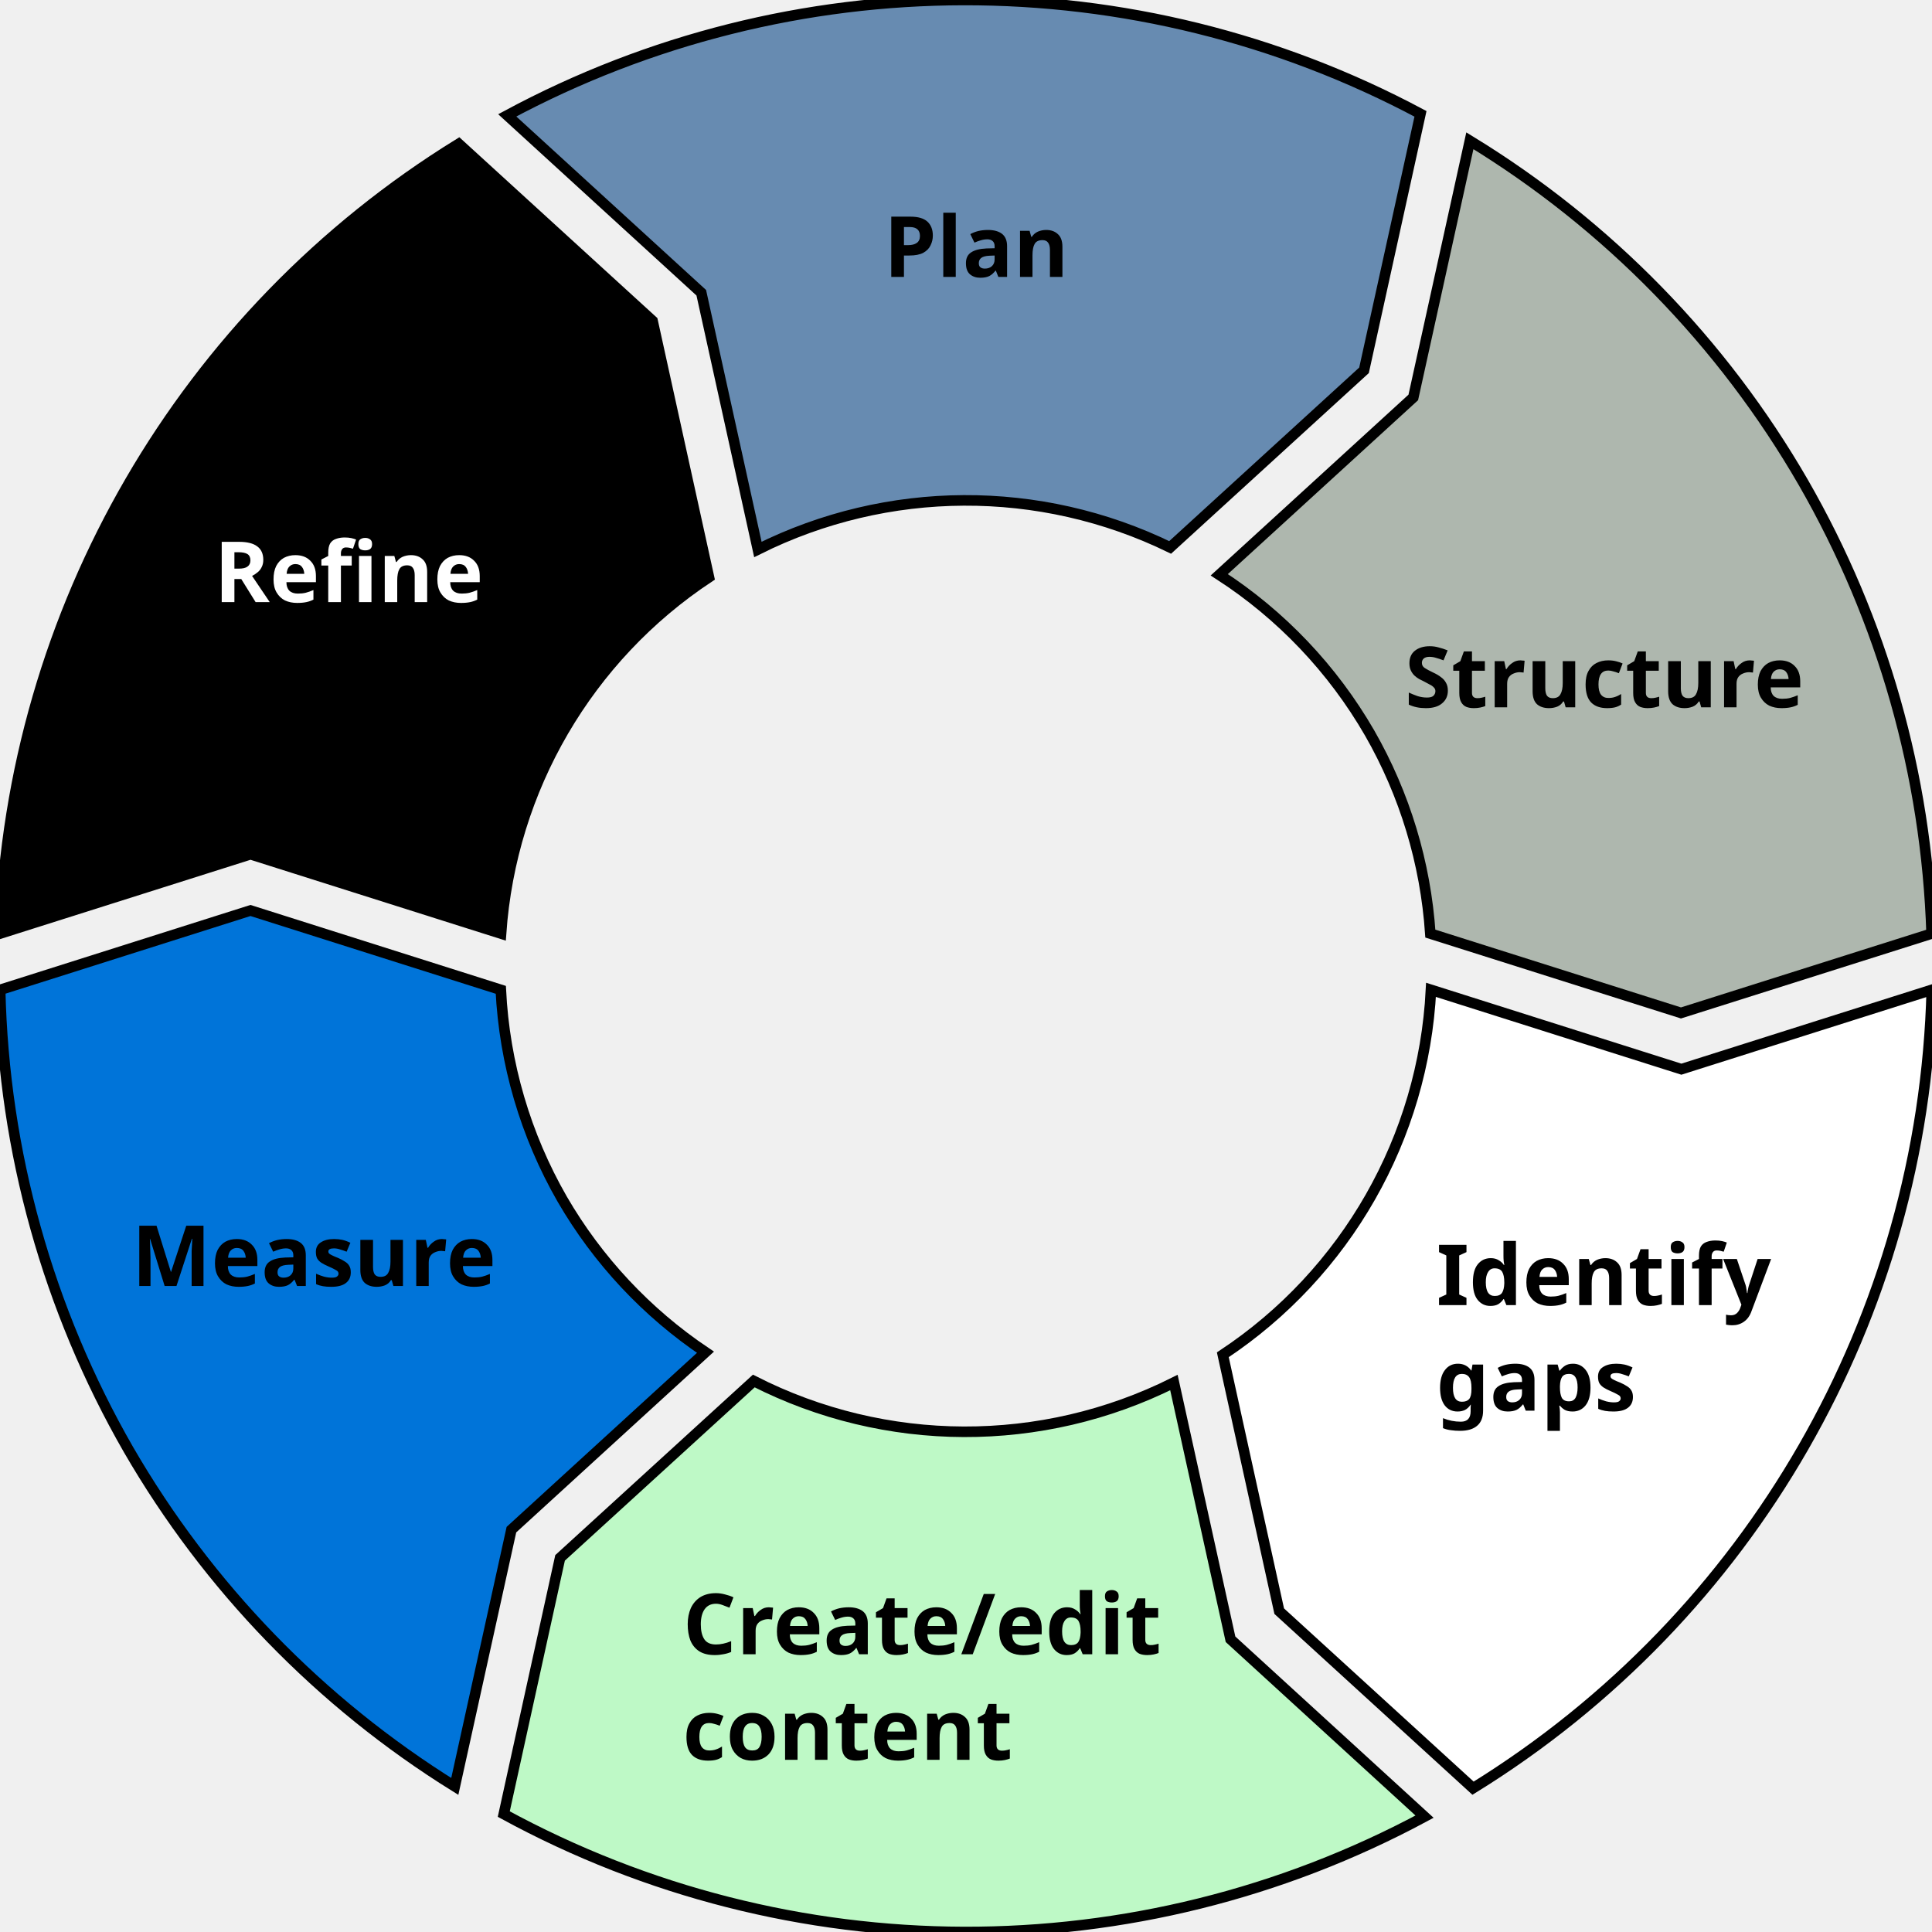
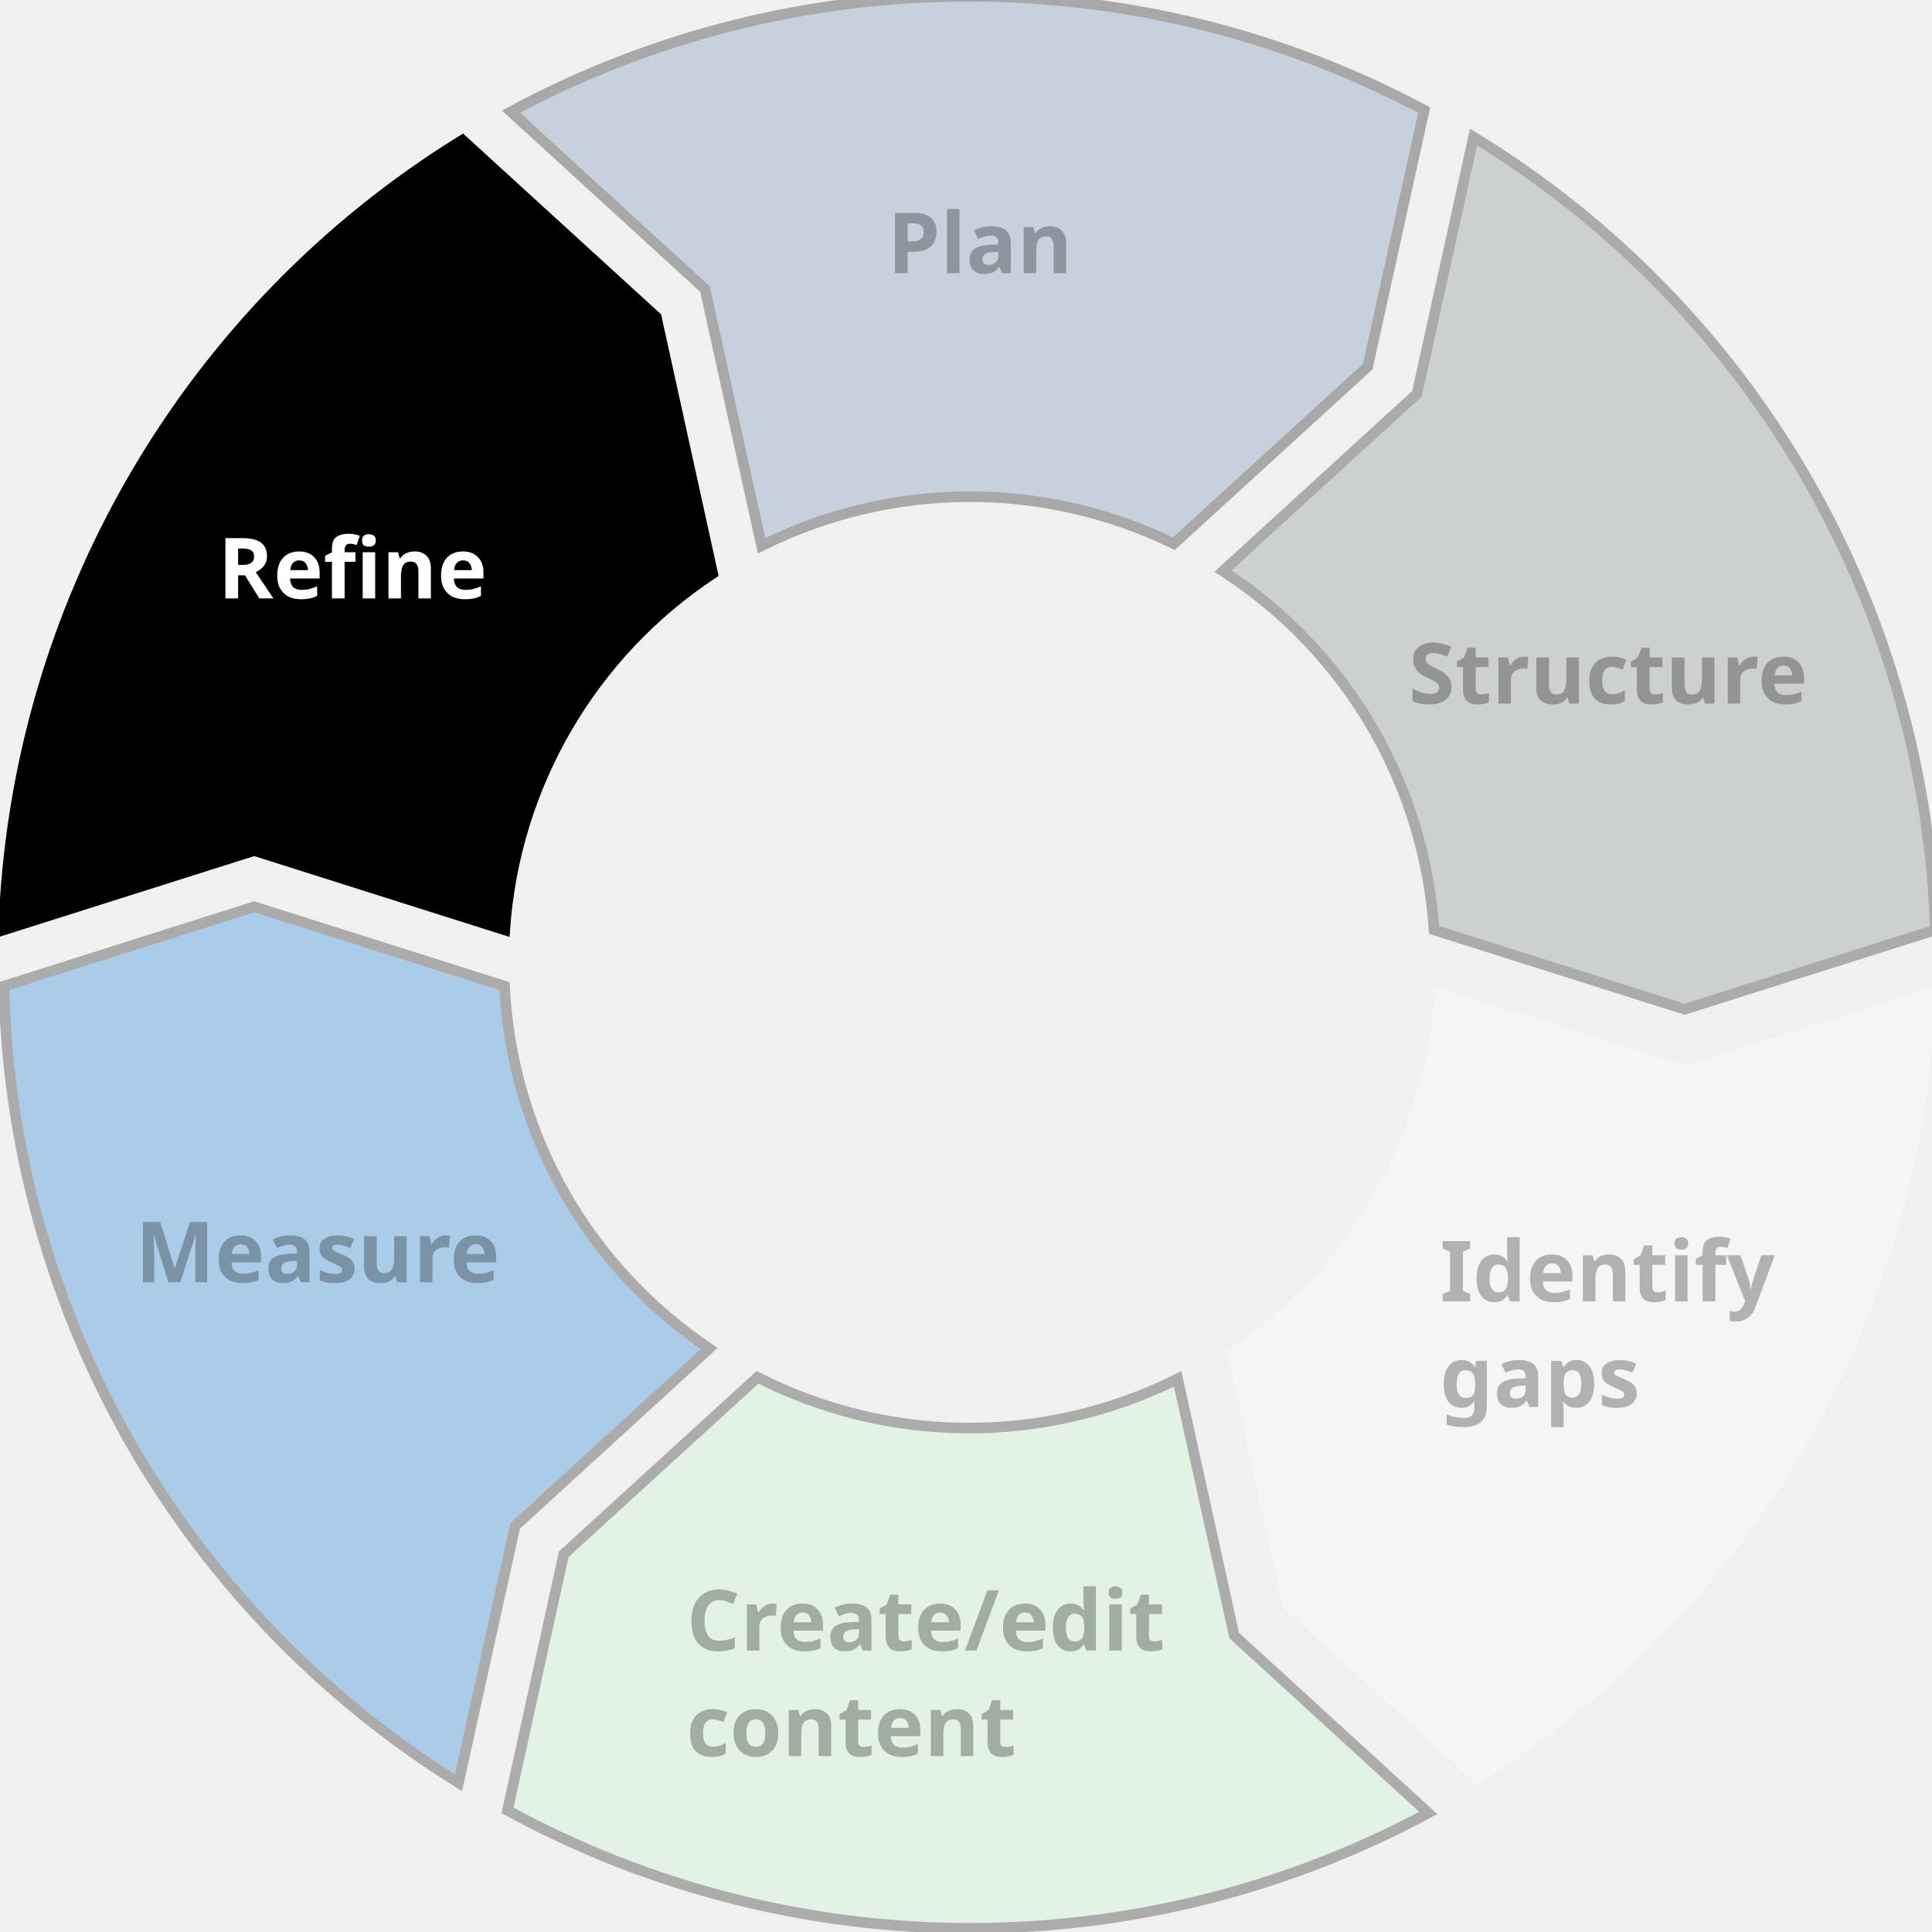
<svg xmlns="http://www.w3.org/2000/svg" xmlns:xlink="http://www.w3.org/1999/xlink" id="svg8" version="1.1" viewBox="0 0 145.24 145.258" height="145.258mm" width="145.24mm">
  <defs id="defs2">
    <rect x="-383.233" y="-38.052" width="1087.186" height="653.671" id="rect7" />
    <linearGradient id="linearGradient888">
      <stop id="stop884" offset="0" style="stop-color:#cccccc;stop-opacity:1" />
      <stop style="stop-color:#ffffff;stop-opacity:1" offset="0.369" id="stop892" />
      <stop id="stop886" offset="1" style="stop-color:#cccccc;stop-opacity:1" />
    </linearGradient>
    <clipPath clipPathUnits="userSpaceOnUse" id="clipPath1289">
      <rect style="color:#000000;clip-rule:nonzero;display:inline;overflow:visible;visibility:visible;opacity:1;isolation:auto;mix-blend-mode:normal;color-interpolation:sRGB;color-interpolation-filters:linearRGB;solid-color:#000000;solid-opacity:1;vector-effect:none;fill:url(#radialGradient1293);fill-opacity:1;fill-rule:nonzero;stroke:none;stroke-width:0.741;stroke-linecap:butt;stroke-linejoin:miter;stroke-miterlimit:4;stroke-dasharray:none;stroke-dashoffset:0;stroke-opacity:1;color-rendering:auto;image-rendering:auto;shape-rendering:auto;text-rendering:auto;enable-background:accumulate" id="rect1291" width="499" height="479" x="33.5" y="177.017" />
    </clipPath>
    <radialGradient xlink:href="#linearGradient888" id="radialGradient1293" gradientUnits="userSpaceOnUse" gradientTransform="matrix(3.779528,0,0,3.628043,0,16.69407)" cx="74.877" cy="110.203" fx="74.877" fy="110.203" r="66.014" />
+     <filter y="-0.3" height="1.605" style="color-interpolation-filters:sRGB;" id="filter7" x="-0.182" width="1.363">
+       <feGaussianBlur stdDeviation="5" result="result6" id="feGaussianBlur6" />
+       <feComposite result="result8" in="SourceGraphic" operator="atop" in2="result6" id="feComposite6" />
+       <feComposite result="result9" operator="over" in2="SourceAlpha" in="result8" id="feComposite7" />
+       <feColorMatrix values="1 0 0 0 0 0 1 0 0 0 0 0 1 0 0 0 0 0 1 0 " result="result10" id="feColorMatrix7" />
+       <feBlend in="result10" mode="normal" in2="result6" id="feBlend7" />
+     </filter>
+     <filter y="-0.193" height="1.382" style="color-interpolation-filters:sRGB;" id="filter9" x="-0.236" width="1.468">
+       <feGaussianBlur stdDeviation="5" result="result6" id="feGaussianBlur7" />
+       <feComposite result="result8" in="SourceGraphic" operator="atop" in2="result6" id="feComposite8" />
+       <feComposite result="result9" operator="over" in2="SourceAlpha" in="result8" id="feComposite9" />
+       <feColorMatrix values="1 0 0 0 0 0 1 0 0 0 0 0 1 0 0 0 0 0 1 0 " result="result10" id="feColorMatrix9" />
+       <feBlend in="result10" mode="normal" in2="result6" id="feBlend9" />
+     </filter>
+     <filter y="-0.209" height="1.417" style="color-interpolation-filters:sRGB;" id="filter11" x="-0.234" width="1.466">
+       <feGaussianBlur stdDeviation="5" result="result6" id="feGaussianBlur9" />
+       <feComposite result="result8" in="SourceGraphic" operator="atop" in2="result6" id="feComposite10" />
+       <feComposite result="result9" operator="over" in2="SourceAlpha" in="result8" id="feComposite11" />
+       <feColorMatrix values="1 0 0 0 0 0 1 0 0 0 0 0 1 0 0 0 0 0 1 0 " result="result10" id="feColorMatrix11" />
+       <feBlend in="result10" mode="normal" in2="result6" id="feBlend11" />
+     </filter>
+     <filter y="-0.305" height="1.605" style="color-interpolation-filters:sRGB;" id="filter13" x="-0.18" width="1.363">
+       <feGaussianBlur stdDeviation="5" result="result6" id="feGaussianBlur11" />
+       <feComposite result="result8" in="SourceGraphic" operator="atop" in2="result6" id="feComposite12" />
+       <feComposite result="result9" operator="over" in2="SourceAlpha" in="result8" id="feComposite13" />
+       <feColorMatrix values="1 0 0 0 0 0 1 0 0 0 0 0 1 0 0 0 0 0 1 0 " result="result10" id="feColorMatrix13" />
+       <feBlend in="result10" mode="normal" in2="result6" id="feBlend13" />
+     </filter>
+     <filter y="-0.189" height="1.38" style="color-interpolation-filters:sRGB;" id="filter15" x="-0.234" width="1.472">
+       <feGaussianBlur stdDeviation="5" result="result6" id="feGaussianBlur13" />
+       <feComposite result="result8" in="SourceGraphic" operator="atop" in2="result6" id="feComposite14" />
+       <feComposite result="result9" operator="over" in2="SourceAlpha" in="result8" id="feComposite15" />
+       <feColorMatrix values="1 0 0 0 0 0 1 0 0 0 0 0 1 0 0 0 0 0 1 0 " result="result10" id="feColorMatrix15" />
+       <feBlend in="result10" mode="normal" in2="result6" id="feBlend15" />
+     </filter>
+     <filter y="-0.21" height="1.422" style="color-interpolation-filters:sRGB;" id="filter17" x="-0.233" width="1.466">
+       <feGaussianBlur stdDeviation="5" result="result6" id="feGaussianBlur15" />
+       <feComposite result="result8" in="SourceGraphic" operator="atop" in2="result6" id="feComposite16" />
+       <feComposite result="result9" operator="over" in2="SourceAlpha" in="result8" id="feComposite17" />
+       <feColorMatrix values="1 0 0 0 0 0 1 0 0 0 0 0 1 0 0 0 0 0 1 0 " result="result10" id="feColorMatrix17" />
+       <feBlend in="result10" mode="normal" in2="result6" id="feBlend17" />
+     </filter>
+     <rect x="-383.233" y="-38.052" width="1087.186" height="653.671" id="rect17" />
+     <rect x="-383.233" y="-38.052" width="1087.186" height="653.671" id="rect18" />
  </defs>
-   <g id="g1558" transform="translate(-324.7978,-37.57414)" style="display:inline">
-     <path id="path1467" d="m 362.935,46.247 14.588,13.337 4.256,19.302 c 9.747,-4.865 21.202,-4.922 30.996,-0.153 l 14.577,-13.317 4.245,-19.283 c -21.465,-11.452 -47.235,-11.409 -68.662,0.114 l -10e-6,-1.4e-5 z" style="color:#000000;clip-rule:nonzero;display:inline;overflow:visible;visibility:visible;opacity:1;isolation:auto;mix-blend-mode:normal;color-interpolation:sRGB;color-interpolation-filters:linearRGB;solid-color:#000000;solid-opacity:1;fill:#678bb1;fill-opacity:1;fill-rule:nonzero;stroke:#000000;stroke-width:0.794;stroke-linecap:butt;stroke-linejoin:miter;stroke-miterlimit:4;stroke-dasharray:none;stroke-dashoffset:0;stroke-opacity:1;color-rendering:auto;image-rendering:auto;shape-rendering:auto;text-rendering:auto;enable-background:accumulate" />
+   <g id="g1558" transform="translate(-324.5191,-37.85288)" style="display:inline">
+     <path id="path1467" d="m 362.935,46.247 14.588,13.337 4.256,19.302 c 9.747,-4.865 21.202,-4.922 30.996,-0.153 l 14.577,-13.317 4.245,-19.283 c -21.465,-11.452 -47.235,-11.409 -68.662,0.114 l -10e-6,-1.4e-5 z" style="color:#000000;clip-rule:nonzero;display:inline;overflow:visible;visibility:visible;opacity:0.298;isolation:auto;mix-blend-mode:normal;color-interpolation:sRGB;color-interpolation-filters:linearRGB;solid-color:#000000;solid-opacity:1;fill:#678bb1;fill-opacity:1;fill-rule:nonzero;stroke:#000000;stroke-width:0.794;stroke-linecap:butt;stroke-linejoin:miter;stroke-miterlimit:4;stroke-dasharray:none;stroke-dashoffset:0;stroke-opacity:1;color-rendering:auto;image-rendering:auto;shape-rendering:auto;text-rendering:auto;enable-background:accumulate" />
    <path id="path1469" d="m 359.288,48.388 c -20.709,12.775 -33.654,35.062 -34.491,59.379 l 18.835,-5.966 18.835,5.965 c 0.76,-10.877 6.539,-20.781 15.635,-26.793 l -4.24,-19.276 z" style="color:#000000;clip-rule:nonzero;display:inline;overflow:visible;visibility:visible;opacity:1;isolation:auto;mix-blend-mode:normal;color-interpolation:sRGB;color-interpolation-filters:linearRGB;solid-color:#000000;solid-opacity:1;fill:#000000;fill-opacity:1;fill-rule:nonzero;stroke:#000000;stroke-width:0.794;stroke-linecap:butt;stroke-linejoin:miter;stroke-miterlimit:4;stroke-dasharray:none;stroke-dashoffset:0;stroke-opacity:1;color-rendering:auto;image-rendering:auto;shape-rendering:auto;text-rendering:auto;enable-background:accumulate" />
-     <path id="path1471" d="m 435.31,48.157 -4.254,19.299 -14.587,13.333 c 4.655,3.014 8.528,7.089 11.302,11.891 2.648,4.617 4.21,9.776 4.567,15.087 l 18.844,5.966 18.844,-5.965 C 469.644,95.842 466.332,84.194 460.383,73.851 454.305,63.325 445.684,54.491 435.31,48.157 Z" style="color:#000000;clip-rule:nonzero;display:inline;overflow:visible;visibility:visible;opacity:1;isolation:auto;mix-blend-mode:normal;color-interpolation:sRGB;color-interpolation-filters:linearRGB;solid-color:#000000;solid-opacity:1;fill:#96a396;fill-opacity:0.733;fill-rule:nonzero;stroke:#000000;stroke-width:0.794;stroke-linecap:butt;stroke-linejoin:miter;stroke-miterlimit:4;stroke-dasharray:none;stroke-dashoffset:0;stroke-opacity:1;color-rendering:auto;image-rendering:auto;shape-rendering:auto;text-rendering:auto;enable-background:accumulate" />
-     <path id="path1473" d="m 324.809,111.995 c 0.277,12.145 3.593,24.028 9.645,34.561 5.977,10.329 14.404,19.029 24.538,25.33 l 4.257,-19.305 14.59,-13.339 c -4.419,-2.97 -8.103,-6.908 -10.773,-11.515 -2.76,-4.806 -4.342,-10.197 -4.615,-15.732 l -18.821,-5.966 z" style="color:#000000;clip-rule:nonzero;display:inline;overflow:visible;visibility:visible;opacity:1;isolation:auto;mix-blend-mode:normal;color-interpolation:sRGB;color-interpolation-filters:linearRGB;solid-color:#000000;solid-opacity:1;fill:#0074d9;fill-opacity:1;fill-rule:nonzero;stroke:#000000;stroke-width:0.794;stroke-linecap:butt;stroke-linejoin:miter;stroke-miterlimit:4;stroke-dasharray:none;stroke-dashoffset:0;stroke-opacity:1;color-rendering:auto;image-rendering:auto;shape-rendering:auto;text-rendering:auto;enable-background:accumulate" />
-     <path id="path1475" d="m 432.388,111.995 c -0.566,11.112 -6.375,21.296 -15.652,27.439 l 4.24,19.276 14.573,13.31 c 20.895,-12.9 33.867,-35.476 34.489,-60.025 l -18.825,5.966 z" style="color:#000000;clip-rule:nonzero;display:inline;overflow:visible;visibility:visible;opacity:1;isolation:auto;mix-blend-mode:normal;color-interpolation:sRGB;color-interpolation-filters:linearRGB;solid-color:#000000;solid-opacity:1;fill:#ffffff;fill-opacity:1;fill-rule:nonzero;stroke:#000000;stroke-width:0.794;stroke-linecap:butt;stroke-linejoin:miter;stroke-miterlimit:4;stroke-dasharray:none;stroke-dashoffset:0;stroke-opacity:1;color-rendering:auto;image-rendering:auto;shape-rendering:auto;text-rendering:auto;enable-background:accumulate" />
-     <path id="path1477" d="m 381.472,141.406 -14.565,13.297 -4.233,19.263 c 21.563,11.752 47.601,11.825 69.229,0.194 l -14.588,-13.337 -4.256,-19.302 c -9.95,4.977 -21.673,4.934 -31.587,-0.115 z" style="color:#000000;clip-rule:nonzero;display:inline;overflow:visible;visibility:visible;opacity:1;isolation:auto;mix-blend-mode:normal;color-interpolation:sRGB;color-interpolation-filters:linearRGB;solid-color:#000000;solid-opacity:1;fill:#bef9c6;fill-opacity:1;fill-rule:nonzero;stroke:#000000;stroke-width:0.794;stroke-linecap:butt;stroke-linejoin:miter;stroke-miterlimit:4;stroke-dasharray:none;stroke-dashoffset:0;stroke-opacity:1;color-rendering:auto;image-rendering:auto;shape-rendering:auto;text-rendering:auto;enable-background:accumulate" />
-     <text xml:space="preserve" style="font-style:normal;font-variant:normal;font-weight:bold;font-stretch:normal;font-size:6.35px;font-family:'Noto Sans';-inkscape-font-specification:'Noto Sans, Bold';font-variant-ligatures:normal;font-variant-caps:normal;font-variant-numeric:normal;font-variant-east-asian:normal;text-align:start;writing-mode:lr-tb;direction:ltr;text-anchor:start;fill:#000000;stroke-width:0.265" x="391.23" y="58.393" id="text1">
+     <path id="path1471" d="m 435.31,48.157 -4.254,19.299 -14.587,13.333 c 4.655,3.014 8.528,7.089 11.302,11.891 2.648,4.617 4.21,9.776 4.567,15.087 l 18.844,5.966 18.844,-5.965 C 469.644,95.842 466.332,84.194 460.383,73.851 454.305,63.325 445.684,54.491 435.31,48.157 Z" style="color:#000000;clip-rule:nonzero;display:inline;overflow:visible;visibility:visible;opacity:0.286;isolation:auto;mix-blend-mode:normal;color-interpolation:sRGB;color-interpolation-filters:linearRGB;solid-color:#000000;solid-opacity:1;fill:#768476;fill-opacity:1;fill-rule:nonzero;stroke:#000000;stroke-width:0.794;stroke-linecap:butt;stroke-linejoin:miter;stroke-miterlimit:4;stroke-dasharray:none;stroke-dashoffset:0;stroke-opacity:1;color-rendering:auto;image-rendering:auto;shape-rendering:auto;text-rendering:auto;enable-background:accumulate" />
+     <path id="path1473" d="m 324.809,111.995 c 0.277,12.145 3.593,24.028 9.645,34.561 5.977,10.329 14.404,19.029 24.538,25.33 l 4.257,-19.305 14.59,-13.339 c -4.419,-2.97 -8.103,-6.908 -10.773,-11.515 -2.76,-4.806 -4.342,-10.197 -4.615,-15.732 l -18.821,-5.966 z" style="color:#000000;clip-rule:nonzero;display:inline;overflow:visible;visibility:visible;opacity:0.288;isolation:auto;mix-blend-mode:normal;color-interpolation:sRGB;color-interpolation-filters:linearRGB;solid-color:#000000;solid-opacity:1;fill:#0074d9;fill-opacity:1;fill-rule:nonzero;stroke:#000000;stroke-width:0.794;stroke-linecap:butt;stroke-linejoin:miter;stroke-miterlimit:4;stroke-dasharray:none;stroke-dashoffset:0;stroke-opacity:1;color-rendering:auto;image-rendering:auto;shape-rendering:auto;text-rendering:auto;enable-background:accumulate" />
+     <path id="path1475" d="m 432.388,111.995 c -0.566,11.112 -6.375,21.296 -15.652,27.439 l 4.24,19.276 14.573,13.31 c 20.895,-12.9 33.867,-35.476 34.489,-60.025 l -18.825,5.966 z" style="color:#000000;clip-rule:nonzero;display:inline;overflow:visible;visibility:visible;opacity:0.349;isolation:auto;mix-blend-mode:normal;color-interpolation:sRGB;color-interpolation-filters:linearRGB;solid-color:#000000;solid-opacity:1;fill:#ffffff;fill-opacity:1;fill-rule:nonzero;stroke:#000000;stroke-width:0.794;stroke-linecap:butt;stroke-linejoin:miter;stroke-miterlimit:4;stroke-dasharray:none;stroke-dashoffset:0;stroke-opacity:0;color-rendering:auto;image-rendering:auto;shape-rendering:auto;text-rendering:auto;enable-background:accumulate" />
+     <path id="path1477" d="m 381.472,141.406 -14.565,13.297 -4.233,19.263 c 21.563,11.752 47.601,11.825 69.229,0.194 l -14.588,-13.337 -4.256,-19.302 c -9.95,4.977 -21.673,4.934 -31.587,-0.115 z" style="color:#000000;clip-rule:nonzero;display:inline;overflow:visible;visibility:visible;opacity:0.284;isolation:auto;mix-blend-mode:normal;color-interpolation:sRGB;color-interpolation-filters:linearRGB;solid-color:#000000;solid-opacity:1;fill:#bef9c6;fill-opacity:1;fill-rule:nonzero;stroke:#000000;stroke-width:0.794;stroke-linecap:butt;stroke-linejoin:miter;stroke-miterlimit:4;stroke-dasharray:none;stroke-dashoffset:0;stroke-opacity:1;color-rendering:auto;image-rendering:auto;shape-rendering:auto;text-rendering:auto;enable-background:accumulate" />
+     <text xml:space="preserve" style="font-style:normal;font-variant:normal;font-weight:bold;font-stretch:normal;font-size:6.35px;font-family:'Noto Sans';-inkscape-font-specification:'Noto Sans, Bold';font-variant-ligatures:normal;font-variant-caps:normal;font-variant-numeric:normal;font-variant-east-asian:normal;text-align:start;writing-mode:lr-tb;direction:ltr;text-anchor:start;fill:#000000;stroke-width:0.265;opacity:0.287" x="391.23" y="58.393" id="text1">
      <tspan id="tspan1" style="font-style:normal;font-variant:normal;font-weight:bold;font-stretch:normal;font-size:6.35px;font-family:'Noto Sans';-inkscape-font-specification:'Noto Sans, Bold';font-variant-ligatures:normal;font-variant-caps:normal;font-variant-numeric:normal;font-variant-east-asian:normal;stroke-width:0.265" x="391.23" y="58.393">Plan</tspan>
    </text>
-     <text xml:space="preserve" style="font-style:normal;font-variant:normal;font-weight:bold;font-stretch:normal;font-size:6.35px;font-family:'Noto Sans';-inkscape-font-specification:'Noto Sans, Bold';font-variant-ligatures:normal;font-variant-caps:normal;font-variant-numeric:normal;font-variant-east-asian:normal;text-align:start;writing-mode:lr-tb;direction:ltr;text-anchor:start;fill:#000000;stroke-width:0.265" x="430.422" y="90.754" id="text2">
+     <text xml:space="preserve" style="font-style:normal;font-variant:normal;font-weight:bold;font-stretch:normal;font-size:6.35px;font-family:'Noto Sans';-inkscape-font-specification:'Noto Sans, Bold';font-variant-ligatures:normal;font-variant-caps:normal;font-variant-numeric:normal;font-variant-east-asian:normal;text-align:start;writing-mode:lr-tb;direction:ltr;text-anchor:start;fill:#000000;stroke-width:0.265;opacity:0.288" x="430.422" y="90.754" id="text2">
      <tspan id="tspan2" style="font-style:normal;font-variant:normal;font-weight:bold;font-stretch:normal;font-size:6.35px;font-family:'Noto Sans';-inkscape-font-specification:'Noto Sans, Bold';font-variant-ligatures:normal;font-variant-caps:normal;font-variant-numeric:normal;font-variant-east-asian:normal;stroke-width:0.265" x="430.422" y="90.754">Structure</tspan>
    </text>
-     <text xml:space="preserve" style="font-style:normal;font-variant:normal;font-weight:bold;font-stretch:normal;font-size:6.35px;font-family:'Noto Sans';-inkscape-font-specification:'Noto Sans, Bold';font-variant-ligatures:normal;font-variant-caps:normal;font-variant-numeric:normal;font-variant-east-asian:normal;text-align:start;writing-mode:lr-tb;direction:ltr;text-anchor:start;fill:#000000;stroke-width:0.265" x="376.128" y="161.947" id="text3">
+     <text xml:space="preserve" style="font-style:normal;font-variant:normal;font-weight:bold;font-stretch:normal;font-size:6.35px;font-family:'Noto Sans';-inkscape-font-specification:'Noto Sans, Bold';font-variant-ligatures:normal;font-variant-caps:normal;font-variant-numeric:normal;font-variant-east-asian:normal;text-align:start;writing-mode:lr-tb;direction:ltr;text-anchor:start;fill:#000000;stroke-width:0.265;opacity:0.287" x="376.128" y="161.947" id="text3">
      <tspan id="tspan3" style="font-style:normal;font-variant:normal;font-weight:bold;font-stretch:normal;font-size:6.35px;font-family:'Noto Sans';-inkscape-font-specification:'Noto Sans, Bold';font-variant-ligatures:normal;font-variant-caps:normal;font-variant-numeric:normal;font-variant-east-asian:normal;stroke-width:0.265" x="376.128" y="161.947">Create/edit</tspan>
      <tspan style="font-style:normal;font-variant:normal;font-weight:bold;font-stretch:normal;font-size:6.35px;font-family:'Noto Sans';-inkscape-font-specification:'Noto Sans, Bold';font-variant-ligatures:normal;font-variant-caps:normal;font-variant-numeric:normal;font-variant-east-asian:normal;stroke-width:0.265" x="376.128" y="169.885" id="tspan9">content</tspan>
    </text>
-     <text xml:space="preserve" style="font-style:normal;font-variant:normal;font-weight:bold;font-stretch:normal;font-size:6.35px;font-family:'Noto Sans';-inkscape-font-specification:'Noto Sans, Bold';font-variant-ligatures:normal;font-variant-caps:normal;font-variant-numeric:normal;font-variant-east-asian:normal;text-align:start;writing-mode:lr-tb;direction:ltr;text-anchor:start;fill:#000000;stroke-width:0.265" x="432.79" y="135.699" id="text4">
+     <text xml:space="preserve" style="font-style:normal;font-variant:normal;font-weight:bold;font-stretch:normal;font-size:6.35px;font-family:'Noto Sans';-inkscape-font-specification:'Noto Sans, Bold';font-variant-ligatures:normal;font-variant-caps:normal;font-variant-numeric:normal;font-variant-east-asian:normal;text-align:start;writing-mode:lr-tb;direction:ltr;text-anchor:start;fill:#000000;stroke-width:0.265;opacity:0.281" x="432.79" y="135.699" id="text4">
      <tspan id="tspan4" style="font-style:normal;font-variant:normal;font-weight:bold;font-stretch:normal;font-size:6.35px;font-family:'Noto Sans';-inkscape-font-specification:'Noto Sans, Bold';font-variant-ligatures:normal;font-variant-caps:normal;font-variant-numeric:normal;font-variant-east-asian:normal;stroke-width:0.265" x="432.79" y="135.699">Identify</tspan>
      <tspan style="font-style:normal;font-variant:normal;font-weight:bold;font-stretch:normal;font-size:6.35px;font-family:'Noto Sans';-inkscape-font-specification:'Noto Sans, Bold';font-variant-ligatures:normal;font-variant-caps:normal;font-variant-numeric:normal;font-variant-east-asian:normal;stroke-width:0.265" x="432.79" y="143.637" id="tspan8">gaps</tspan>
    </text>
-     <text xml:space="preserve" style="font-style:normal;font-variant:normal;font-weight:bold;font-stretch:normal;font-size:6.35px;font-family:'Noto Sans';-inkscape-font-specification:'Noto Sans, Bold';font-variant-ligatures:normal;font-variant-caps:normal;font-variant-numeric:normal;font-variant-east-asian:normal;text-align:start;writing-mode:lr-tb;direction:ltr;text-anchor:start;fill:#000000;stroke-width:0.265" x="334.69" y="134.261" id="text5">
+     <text xml:space="preserve" style="font-style:normal;font-variant:normal;font-weight:bold;font-stretch:normal;font-size:6.35px;font-family:'Noto Sans';-inkscape-font-specification:'Noto Sans, Bold';font-variant-ligatures:normal;font-variant-caps:normal;font-variant-numeric:normal;font-variant-east-asian:normal;text-align:start;writing-mode:lr-tb;direction:ltr;text-anchor:start;fill:#000000;stroke-width:0.265;opacity:0.286" x="334.69" y="134.261" id="text5">
      <tspan id="tspan5" style="font-style:normal;font-variant:normal;font-weight:bold;font-stretch:normal;font-size:6.35px;font-family:'Noto Sans';-inkscape-font-specification:'Noto Sans, Bold';font-variant-ligatures:normal;font-variant-caps:normal;font-variant-numeric:normal;font-variant-east-asian:normal;stroke-width:0.265" x="334.69" y="134.261">Measure</tspan>
    </text>
-     <text xml:space="preserve" style="font-style:normal;font-variant:normal;font-weight:bold;font-stretch:normal;font-size:6.35px;font-family:'Noto Sans';-inkscape-font-specification:'Noto Sans, Bold';font-variant-ligatures:normal;font-variant-caps:normal;font-variant-numeric:normal;font-variant-east-asian:normal;text-align:start;writing-mode:lr-tb;direction:ltr;text-anchor:start;fill:#ffffff;stroke-width:0.265" x="340.891" y="82.843" id="text6">
+     <text xml:space="preserve" style="font-style:normal;font-variant:normal;font-weight:bold;font-stretch:normal;font-size:6.35px;font-family:'Noto Sans';-inkscape-font-specification:'Noto Sans, Bold';font-variant-ligatures:normal;font-variant-caps:normal;font-variant-numeric:normal;font-variant-east-asian:normal;text-align:start;writing-mode:lr-tb;direction:ltr;text-anchor:start;fill:#ffffff;stroke-width:0.265;opacity:1" x="340.891" y="82.843" id="text6">
      <tspan id="tspan6" style="font-style:normal;font-variant:normal;font-weight:bold;font-stretch:normal;font-size:6.35px;font-family:'Noto Sans';-inkscape-font-specification:'Noto Sans, Bold';font-variant-ligatures:normal;font-variant-caps:normal;font-variant-numeric:normal;font-variant-east-asian:normal;fill:#ffffff;stroke-width:0.265" x="340.891" y="82.843">Refine</tspan>
    </text>
-     <text xml:space="preserve" transform="matrix(0.2645833,0,0,0.2645833,324.7978,37.57414)" id="text7" style="font-style:normal;font-variant:normal;font-weight:bold;font-stretch:normal;font-size:24px;font-family:'Noto Sans';-inkscape-font-specification:'Noto Sans, Bold';font-variant-ligatures:normal;font-variant-caps:normal;font-variant-numeric:normal;font-variant-east-asian:normal;text-align:start;writing-mode:lr-tb;direction:ltr;white-space:pre;shape-inside:url(#rect7);display:inline;fill:#ffffff" />
+     <text xml:space="preserve" transform="matrix(0.2645833,0,0,0.2645833,324.7978,37.57414)" id="text7" style="font-style:normal;font-variant:normal;font-weight:bold;font-stretch:normal;font-size:24px;font-family:'Noto Sans';-inkscape-font-specification:'Noto Sans, Bold';font-variant-ligatures:normal;font-variant-caps:normal;font-variant-numeric:normal;font-variant-east-asian:normal;text-align:start;writing-mode:lr-tb;direction:ltr;white-space:pre;shape-inside:url(#rect7);display:inline;opacity:0.289;fill:#ffffff" />
+   </g>
+   <g id="g17" transform="translate(-324.5191,-37.85288)" style="display:none">
+     <path id="path1" d="m 362.935,46.247 14.588,13.337 4.256,19.302 c 9.747,-4.865 21.202,-4.922 30.996,-0.153 l 14.577,-13.317 4.245,-19.283 c -21.465,-11.452 -47.235,-11.409 -68.662,0.114 l -10e-6,-1.4e-5 z" style="color:#000000;clip-rule:nonzero;display:inline;overflow:visible;visibility:visible;opacity:1;isolation:auto;mix-blend-mode:normal;color-interpolation:sRGB;color-interpolation-filters:linearRGB;solid-color:#000000;solid-opacity:1;fill:#678bb1;fill-opacity:1;fill-rule:nonzero;stroke:#000000;stroke-width:0.794;stroke-linecap:butt;stroke-linejoin:miter;stroke-miterlimit:4;stroke-dasharray:none;stroke-dashoffset:0;stroke-opacity:1;color-rendering:auto;image-rendering:auto;shape-rendering:auto;text-rendering:auto;enable-background:accumulate" />
+     <path id="path2" d="m 359.288,48.388 c -20.709,12.775 -33.654,35.062 -34.491,59.379 l 18.835,-5.966 18.835,5.965 c 0.76,-10.877 6.539,-20.781 15.635,-26.793 l -4.24,-19.276 z" style="color:#000000;clip-rule:nonzero;display:inline;overflow:visible;visibility:visible;opacity:1;isolation:auto;mix-blend-mode:normal;color-interpolation:sRGB;color-interpolation-filters:linearRGB;solid-color:#000000;solid-opacity:1;fill:#000000;fill-opacity:1;fill-rule:nonzero;stroke:#000000;stroke-width:0.794;stroke-linecap:butt;stroke-linejoin:miter;stroke-miterlimit:4;stroke-dasharray:none;stroke-dashoffset:0;stroke-opacity:1;color-rendering:auto;image-rendering:auto;shape-rendering:auto;text-rendering:auto;enable-background:accumulate" />
+     <path id="path3" d="m 435.31,48.157 -4.254,19.299 -14.587,13.333 c 4.655,3.014 8.528,7.089 11.302,11.891 2.648,4.617 4.21,9.776 4.567,15.087 l 18.844,5.966 18.844,-5.965 C 469.644,95.842 466.332,84.194 460.383,73.851 454.305,63.325 445.684,54.491 435.31,48.157 Z" style="color:#000000;clip-rule:nonzero;display:inline;overflow:visible;visibility:visible;opacity:1;isolation:auto;mix-blend-mode:normal;color-interpolation:sRGB;color-interpolation-filters:linearRGB;solid-color:#000000;solid-opacity:1;fill:#96a396;fill-opacity:0.733;fill-rule:nonzero;stroke:#000000;stroke-width:0.794;stroke-linecap:butt;stroke-linejoin:miter;stroke-miterlimit:4;stroke-dasharray:none;stroke-dashoffset:0;stroke-opacity:1;color-rendering:auto;image-rendering:auto;shape-rendering:auto;text-rendering:auto;enable-background:accumulate" />
+     <path id="path4" d="m 324.809,111.995 c 0.277,12.145 3.593,24.028 9.645,34.561 5.977,10.329 14.404,19.029 24.538,25.33 l 4.257,-19.305 14.59,-13.339 c -4.419,-2.97 -8.103,-6.908 -10.773,-11.515 -2.76,-4.806 -4.342,-10.197 -4.615,-15.732 l -18.821,-5.966 z" style="color:#000000;clip-rule:nonzero;display:inline;overflow:visible;visibility:visible;opacity:1;isolation:auto;mix-blend-mode:normal;color-interpolation:sRGB;color-interpolation-filters:linearRGB;solid-color:#000000;solid-opacity:1;fill:#0074d9;fill-opacity:1;fill-rule:nonzero;stroke:#000000;stroke-width:0.794;stroke-linecap:butt;stroke-linejoin:miter;stroke-miterlimit:4;stroke-dasharray:none;stroke-dashoffset:0;stroke-opacity:1;color-rendering:auto;image-rendering:auto;shape-rendering:auto;text-rendering:auto;enable-background:accumulate" />
+     <path id="path5" d="m 432.388,111.995 c -0.566,11.112 -6.375,21.296 -15.652,27.439 l 4.24,19.276 14.573,13.31 c 20.895,-12.9 33.867,-35.476 34.489,-60.025 l -18.825,5.966 z" style="color:#000000;clip-rule:nonzero;display:inline;overflow:visible;visibility:visible;opacity:1;isolation:auto;mix-blend-mode:normal;color-interpolation:sRGB;color-interpolation-filters:linearRGB;solid-color:#000000;solid-opacity:1;fill:#ffffff;fill-opacity:1;fill-rule:nonzero;stroke:#000000;stroke-width:0.794;stroke-linecap:butt;stroke-linejoin:miter;stroke-miterlimit:4;stroke-dasharray:none;stroke-dashoffset:0;stroke-opacity:1;color-rendering:auto;image-rendering:auto;shape-rendering:auto;text-rendering:auto;enable-background:accumulate" />
+     <path id="path6" d="m 381.472,141.406 -14.565,13.297 -4.233,19.263 c 21.563,11.752 47.601,11.825 69.229,0.194 l -14.588,-13.337 -4.256,-19.302 c -9.95,4.977 -21.673,4.934 -31.587,-0.115 z" style="color:#000000;clip-rule:nonzero;display:inline;overflow:visible;visibility:visible;opacity:1;isolation:auto;mix-blend-mode:normal;color-interpolation:sRGB;color-interpolation-filters:linearRGB;solid-color:#000000;solid-opacity:1;fill:#bef9c6;fill-opacity:1;fill-rule:nonzero;stroke:#000000;stroke-width:0.794;stroke-linecap:butt;stroke-linejoin:miter;stroke-miterlimit:4;stroke-dasharray:none;stroke-dashoffset:0;stroke-opacity:1;color-rendering:auto;image-rendering:auto;shape-rendering:auto;text-rendering:auto;enable-background:accumulate" />
+     <text xml:space="preserve" style="font-style:normal;font-variant:normal;font-weight:bold;font-stretch:normal;font-size:6.35px;font-family:'Noto Sans';-inkscape-font-specification:'Noto Sans, Bold';font-variant-ligatures:normal;font-variant-caps:normal;font-variant-numeric:normal;font-variant-east-asian:normal;text-align:start;writing-mode:lr-tb;direction:ltr;text-anchor:start;fill:#000000;stroke-width:0.265" x="391.23" y="58.393" id="text8">
+       <tspan id="tspan7" style="font-style:normal;font-variant:normal;font-weight:bold;font-stretch:normal;font-size:6.35px;font-family:'Noto Sans';-inkscape-font-specification:'Noto Sans, Bold';font-variant-ligatures:normal;font-variant-caps:normal;font-variant-numeric:normal;font-variant-east-asian:normal;stroke-width:0.265" x="391.23" y="58.393">Plan</tspan>
+     </text>
+     <text xml:space="preserve" style="font-style:normal;font-variant:normal;font-weight:bold;font-stretch:normal;font-size:6.35px;font-family:'Noto Sans';-inkscape-font-specification:'Noto Sans, Bold';font-variant-ligatures:normal;font-variant-caps:normal;font-variant-numeric:normal;font-variant-east-asian:normal;text-align:start;writing-mode:lr-tb;direction:ltr;text-anchor:start;fill:#000000;stroke-width:0.265" x="430.422" y="90.754" id="text10">
+       <tspan id="tspan10" style="font-style:normal;font-variant:normal;font-weight:bold;font-stretch:normal;font-size:6.35px;font-family:'Noto Sans';-inkscape-font-specification:'Noto Sans, Bold';font-variant-ligatures:normal;font-variant-caps:normal;font-variant-numeric:normal;font-variant-east-asian:normal;stroke-width:0.265" x="430.422" y="90.754">Structure</tspan>
+     </text>
+     <text xml:space="preserve" style="font-style:normal;font-variant:normal;font-weight:bold;font-stretch:normal;font-size:6.35px;font-family:'Noto Sans';-inkscape-font-specification:'Noto Sans, Bold';font-variant-ligatures:normal;font-variant-caps:normal;font-variant-numeric:normal;font-variant-east-asian:normal;text-align:start;writing-mode:lr-tb;direction:ltr;text-anchor:start;fill:#000000;stroke-width:0.265" x="376.128" y="161.947" id="text12">
+       <tspan id="tspan11" style="font-style:normal;font-variant:normal;font-weight:bold;font-stretch:normal;font-size:6.35px;font-family:'Noto Sans';-inkscape-font-specification:'Noto Sans, Bold';font-variant-ligatures:normal;font-variant-caps:normal;font-variant-numeric:normal;font-variant-east-asian:normal;stroke-width:0.265" x="376.128" y="161.947">Create/edit</tspan>
+       <tspan style="font-style:normal;font-variant:normal;font-weight:bold;font-stretch:normal;font-size:6.35px;font-family:'Noto Sans';-inkscape-font-specification:'Noto Sans, Bold';font-variant-ligatures:normal;font-variant-caps:normal;font-variant-numeric:normal;font-variant-east-asian:normal;stroke-width:0.265" x="376.128" y="169.885" id="tspan12">content</tspan>
+     </text>
+     <text xml:space="preserve" style="font-style:normal;font-variant:normal;font-weight:bold;font-stretch:normal;font-size:6.35px;font-family:'Noto Sans';-inkscape-font-specification:'Noto Sans, Bold';font-variant-ligatures:normal;font-variant-caps:normal;font-variant-numeric:normal;font-variant-east-asian:normal;text-align:start;writing-mode:lr-tb;direction:ltr;text-anchor:start;fill:#000000;stroke-width:0.265" x="432.79" y="135.699" id="text14">
+       <tspan id="tspan13" style="font-style:normal;font-variant:normal;font-weight:bold;font-stretch:normal;font-size:6.35px;font-family:'Noto Sans';-inkscape-font-specification:'Noto Sans, Bold';font-variant-ligatures:normal;font-variant-caps:normal;font-variant-numeric:normal;font-variant-east-asian:normal;stroke-width:0.265" x="432.79" y="135.699">Identify</tspan>
+       <tspan style="font-style:normal;font-variant:normal;font-weight:bold;font-stretch:normal;font-size:6.35px;font-family:'Noto Sans';-inkscape-font-specification:'Noto Sans, Bold';font-variant-ligatures:normal;font-variant-caps:normal;font-variant-numeric:normal;font-variant-east-asian:normal;stroke-width:0.265" x="432.79" y="143.637" id="tspan14">gaps</tspan>
+     </text>
+     <text xml:space="preserve" style="font-style:normal;font-variant:normal;font-weight:bold;font-stretch:normal;font-size:6.35px;font-family:'Noto Sans';-inkscape-font-specification:'Noto Sans, Bold';font-variant-ligatures:normal;font-variant-caps:normal;font-variant-numeric:normal;font-variant-east-asian:normal;text-align:start;writing-mode:lr-tb;direction:ltr;text-anchor:start;fill:#000000;stroke-width:0.265" x="334.69" y="134.261" id="text15">
+       <tspan id="tspan15" style="font-style:normal;font-variant:normal;font-weight:bold;font-stretch:normal;font-size:6.35px;font-family:'Noto Sans';-inkscape-font-specification:'Noto Sans, Bold';font-variant-ligatures:normal;font-variant-caps:normal;font-variant-numeric:normal;font-variant-east-asian:normal;stroke-width:0.265" x="334.69" y="134.261">Measure</tspan>
+     </text>
+     <text xml:space="preserve" style="font-style:normal;font-variant:normal;font-weight:bold;font-stretch:normal;font-size:6.35px;font-family:'Noto Sans';-inkscape-font-specification:'Noto Sans, Bold';font-variant-ligatures:normal;font-variant-caps:normal;font-variant-numeric:normal;font-variant-east-asian:normal;text-align:start;writing-mode:lr-tb;direction:ltr;text-anchor:start;fill:#ffffff;stroke-width:0.265" x="340.891" y="82.843" id="text16">
+       <tspan id="tspan16" style="font-style:normal;font-variant:normal;font-weight:bold;font-stretch:normal;font-size:6.35px;font-family:'Noto Sans';-inkscape-font-specification:'Noto Sans, Bold';font-variant-ligatures:normal;font-variant-caps:normal;font-variant-numeric:normal;font-variant-east-asian:normal;fill:#ffffff;stroke-width:0.265" x="340.891" y="82.843">Refine</tspan>
+     </text>
+     <text xml:space="preserve" transform="matrix(0.2645833,0,0,0.2645833,324.7978,37.57414)" id="text17" style="font-style:normal;font-variant:normal;font-weight:bold;font-stretch:normal;font-size:24px;font-family:'Noto Sans';-inkscape-font-specification:'Noto Sans, Bold';font-variant-ligatures:normal;font-variant-caps:normal;font-variant-numeric:normal;font-variant-east-asian:normal;text-align:start;writing-mode:lr-tb;direction:ltr;white-space:pre;shape-inside:url(#rect18);display:inline;fill:#ffffff" />
  </g>
</svg>
